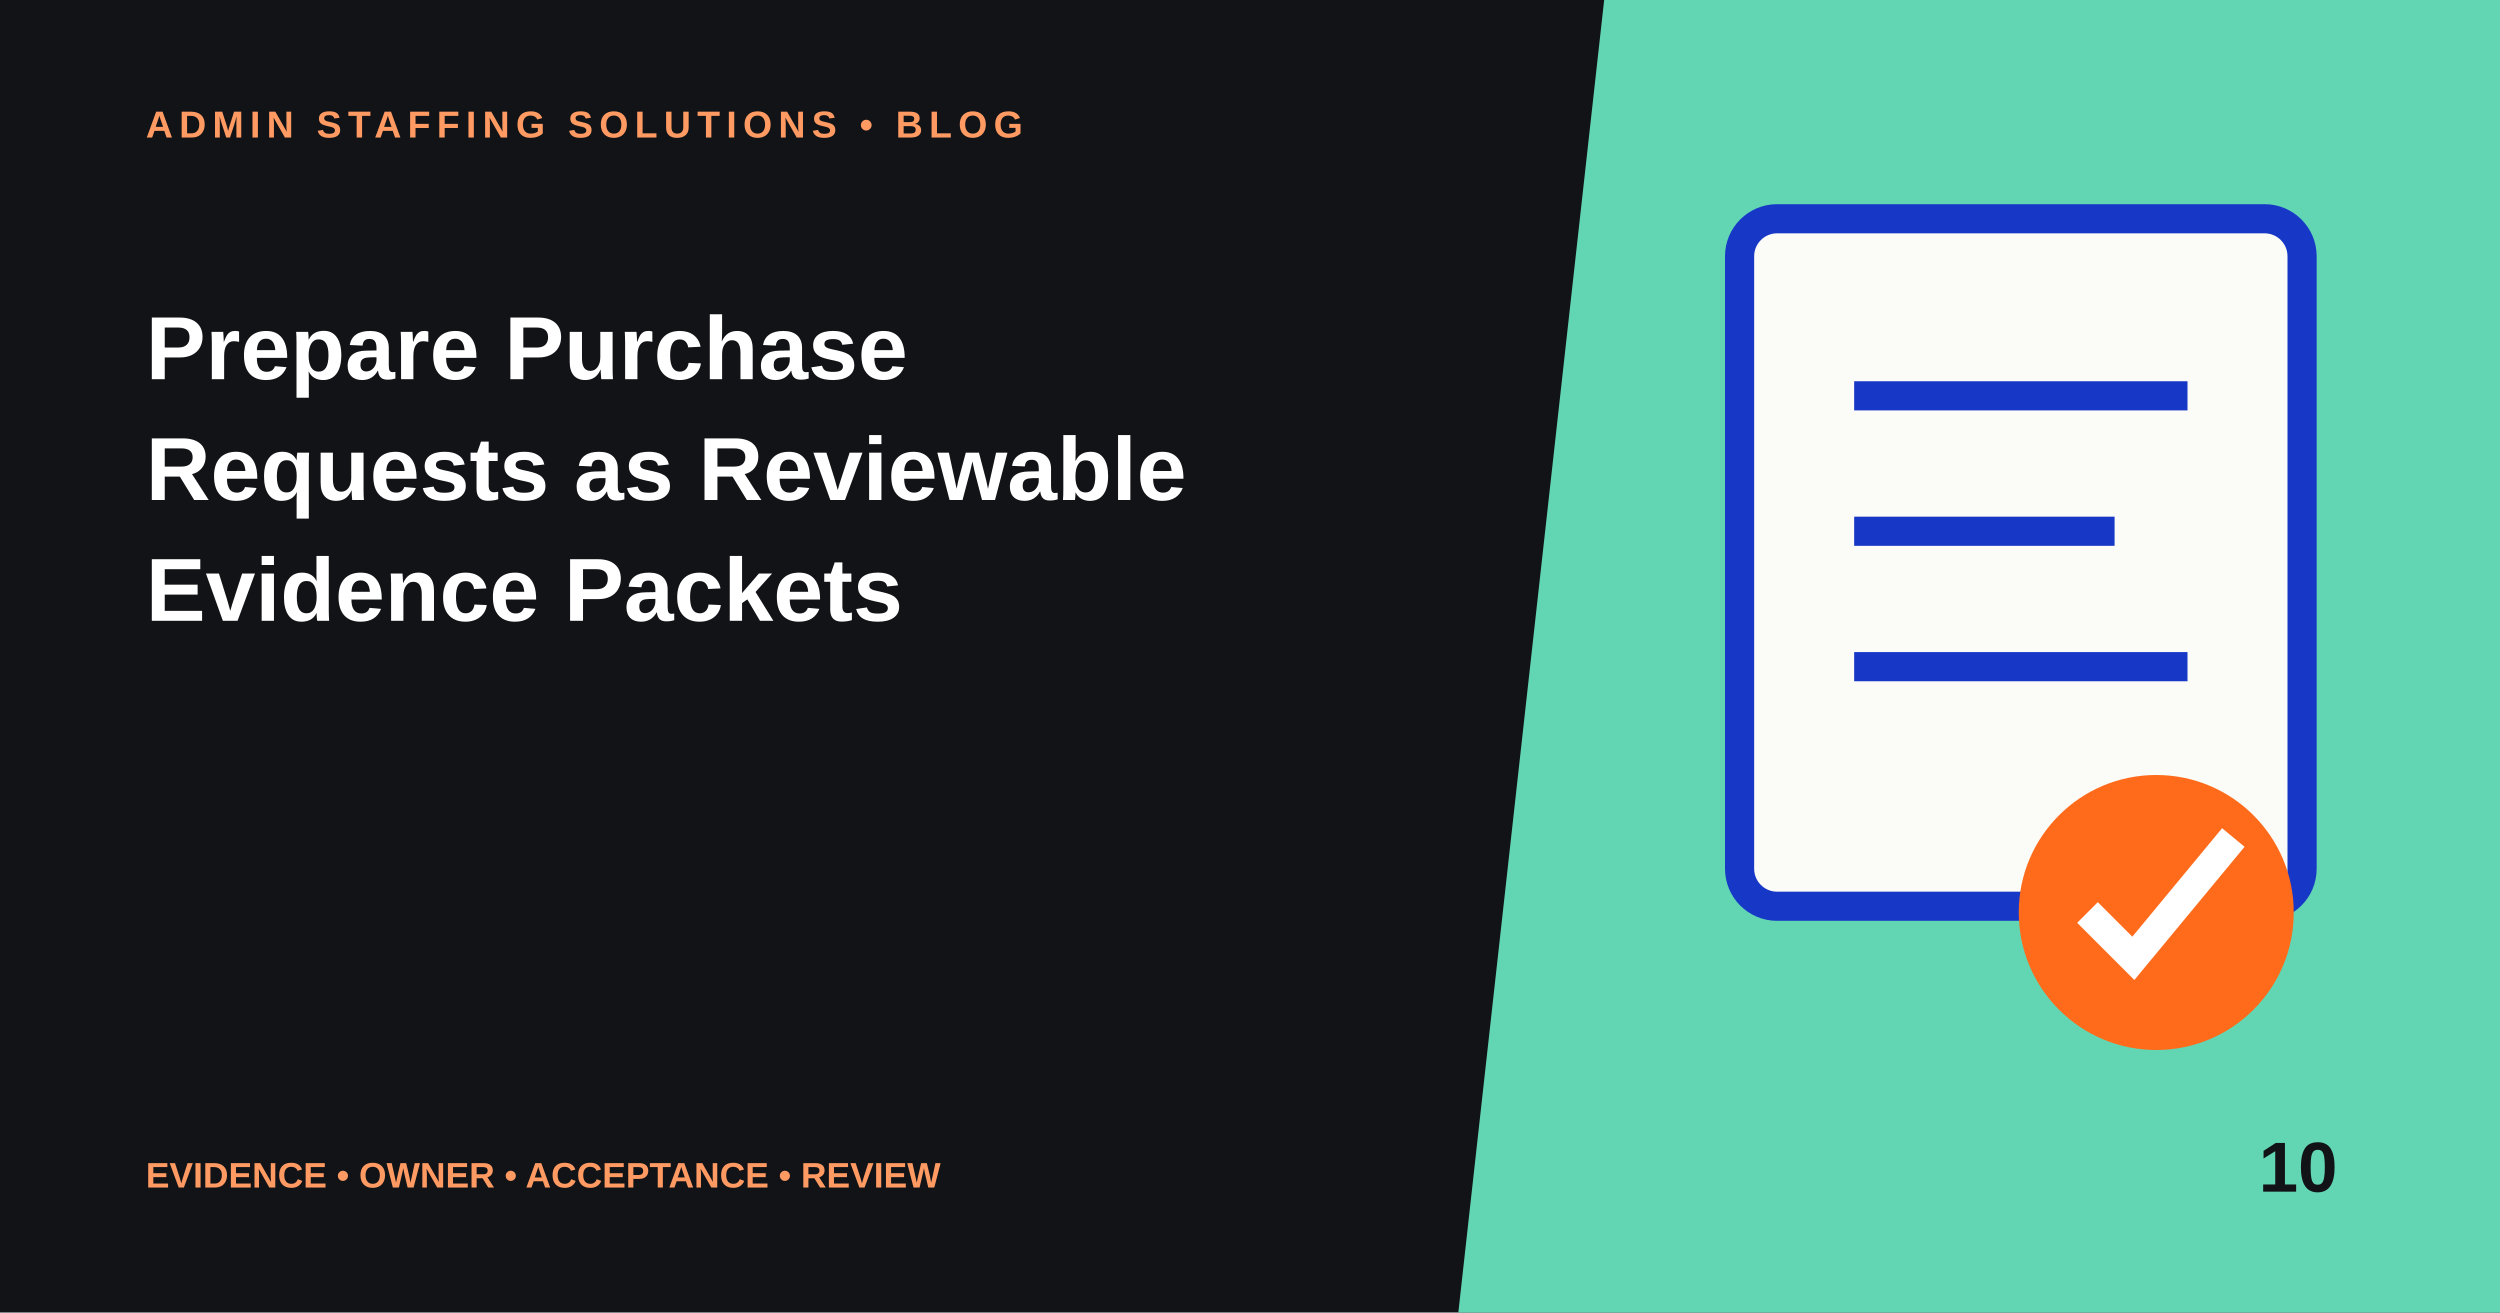
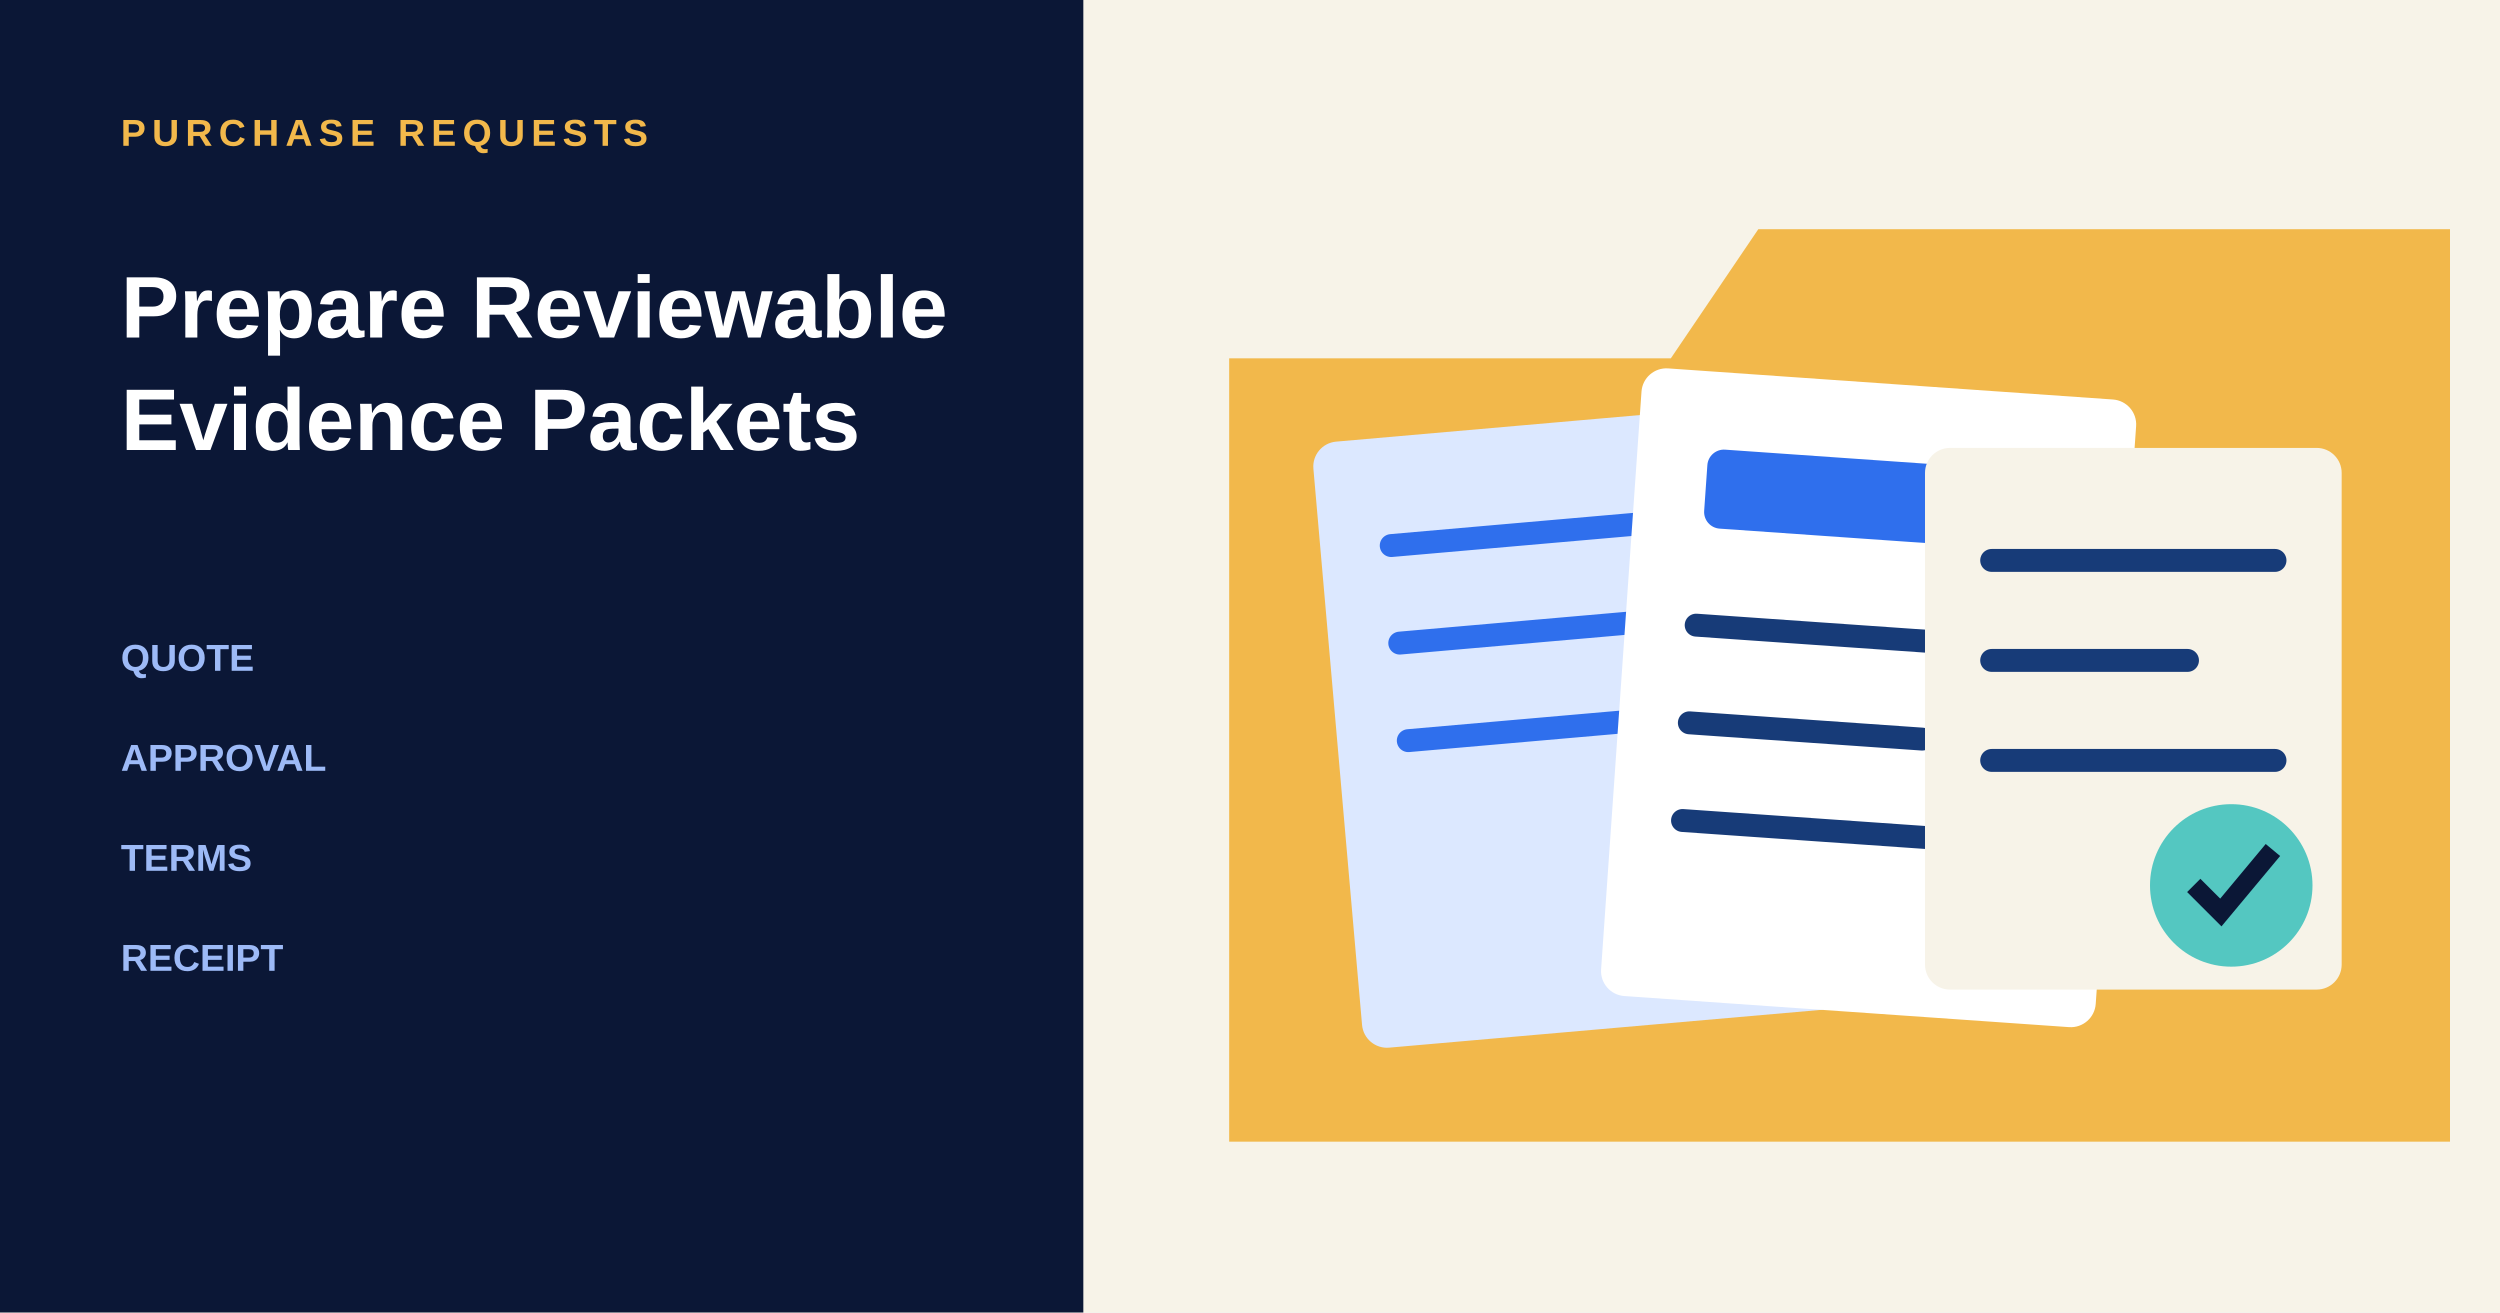
- <svg xmlns="http://www.w3.org/2000/svg" width="1200" height="630" viewBox="0 0 1200 630" role="img" aria-labelledby="t d">
-   <rect width="1200" height="630" fill="#121317" />
-   <path d="M770 0h430v630H700z" fill="#62d6b3" />
-   <rect x="835" y="105" width="270" height="330" rx="18" fill="#fbfbf7" stroke="#1738c7" stroke-width="14" />
-   <path d="M890 190h160M890 255h125M890 320h160" stroke="#1738c7" stroke-width="14" />
-   <circle cx="1035" cy="438" r="66" fill="#ff6b1a" />
-   <path d="m1002 438 22 22 48-58" fill="none" stroke="#fff" stroke-width="14" />
-   <text x="70" y="66" font-family="Arial,sans-serif" font-size="18" font-weight="800" letter-spacing="3" fill="#ff9a62">ADMIN STAFFING SOLUTIONS • BLOG</text>
-   <text x="70" y="182" font-family="Arial,sans-serif" font-size="43" font-weight="800" fill="#fff">Prepare Purchase</text>
-   <text x="70" y="240" font-family="Arial,sans-serif" font-size="43" font-weight="800" fill="#fff">Requests as Reviewable</text>
-   <text x="70" y="298" font-family="Arial,sans-serif" font-size="43" font-weight="800" fill="#fff">Evidence Packets</text>
-   <text x="70" y="570" font-family="Arial,sans-serif" font-size="17" font-weight="800" fill="#ff9a62">EVIDENCE • OWNER • ACCEPTANCE • REVIEW</text>
-   <text x="1122" y="572" text-anchor="end" font-family="Arial,sans-serif" font-size="34" font-weight="800" fill="#121317">10</text>
+ <svg xmlns="http://www.w3.org/2000/svg" width="1200" height="630" viewBox="0 0 1200 630" role="img" aria-labelledby="title desc">
+   <rect width="1200" height="630" fill="#f7f3e8" />
+   <path d="M0 0h520v630H0Z" fill="#0b1736" />
+   <text x="58" y="70" font-family="Arial,sans-serif" font-size="18" font-weight="700" letter-spacing="3" fill="#f2b84b">PURCHASE REQUESTS</text>
+   <text x="58" y="162" font-family="Arial,sans-serif" font-size="42" font-weight="800" fill="#fff">
+     <tspan x="58">Prepare Reviewable</tspan>
+     <tspan x="58" dy="54">Evidence Packets</tspan>
+   </text>
+   <text x="58" y="322" font-family="Arial,sans-serif" font-size="18" font-weight="700" fill="#9dbaf7">QUOTE</text>
+   <text x="58" y="370" font-family="Arial,sans-serif" font-size="18" font-weight="700" fill="#9dbaf7">APPROVAL</text>
+   <text x="58" y="418" font-family="Arial,sans-serif" font-size="18" font-weight="700" fill="#9dbaf7">TERMS</text>
+   <text x="58" y="466" font-family="Arial,sans-serif" font-size="18" font-weight="700" fill="#9dbaf7">RECEIPT</text>
+   <g transform="translate(590 110)">
+     <path d="M0 62h212l42-62h332v438H0Z" fill="#f2b84b" />
+     <g transform="translate(52 92) rotate(-5 120 150)">
+       <rect width="238" height="292" rx="12" fill="#dce8ff" />
+       <path d="M34 52h170M34 99h118M34 146h170" stroke="#2f6fed" stroke-width="11" stroke-linecap="round" />
+     </g>
+     <g transform="translate(188 74) rotate(4 120 150)">
+       <rect width="238" height="302" rx="12" fill="#fff" />
+       <rect x="34" y="37" width="170" height="38" rx="8" fill="#2f6fed" />
+       <path d="M34 122h170M34 169h112M34 216h170" stroke="#173b78" stroke-width="11" stroke-linecap="round" />
+     </g>
+     <g transform="translate(334 105)">
+       <rect width="200" height="260" rx="12" fill="#f7f3e8" />
+       <path d="M32 54h136M32 102h94M32 150h136" stroke="#173b78" stroke-width="11" stroke-linecap="round" />
+       <circle cx="147" cy="210" r="39" fill="#54c7c1" />
+       <path d="m129 210 13 13 25-30" fill="none" stroke="#0b1736" stroke-width="9" />
+     </g>
+   </g>
</svg>
